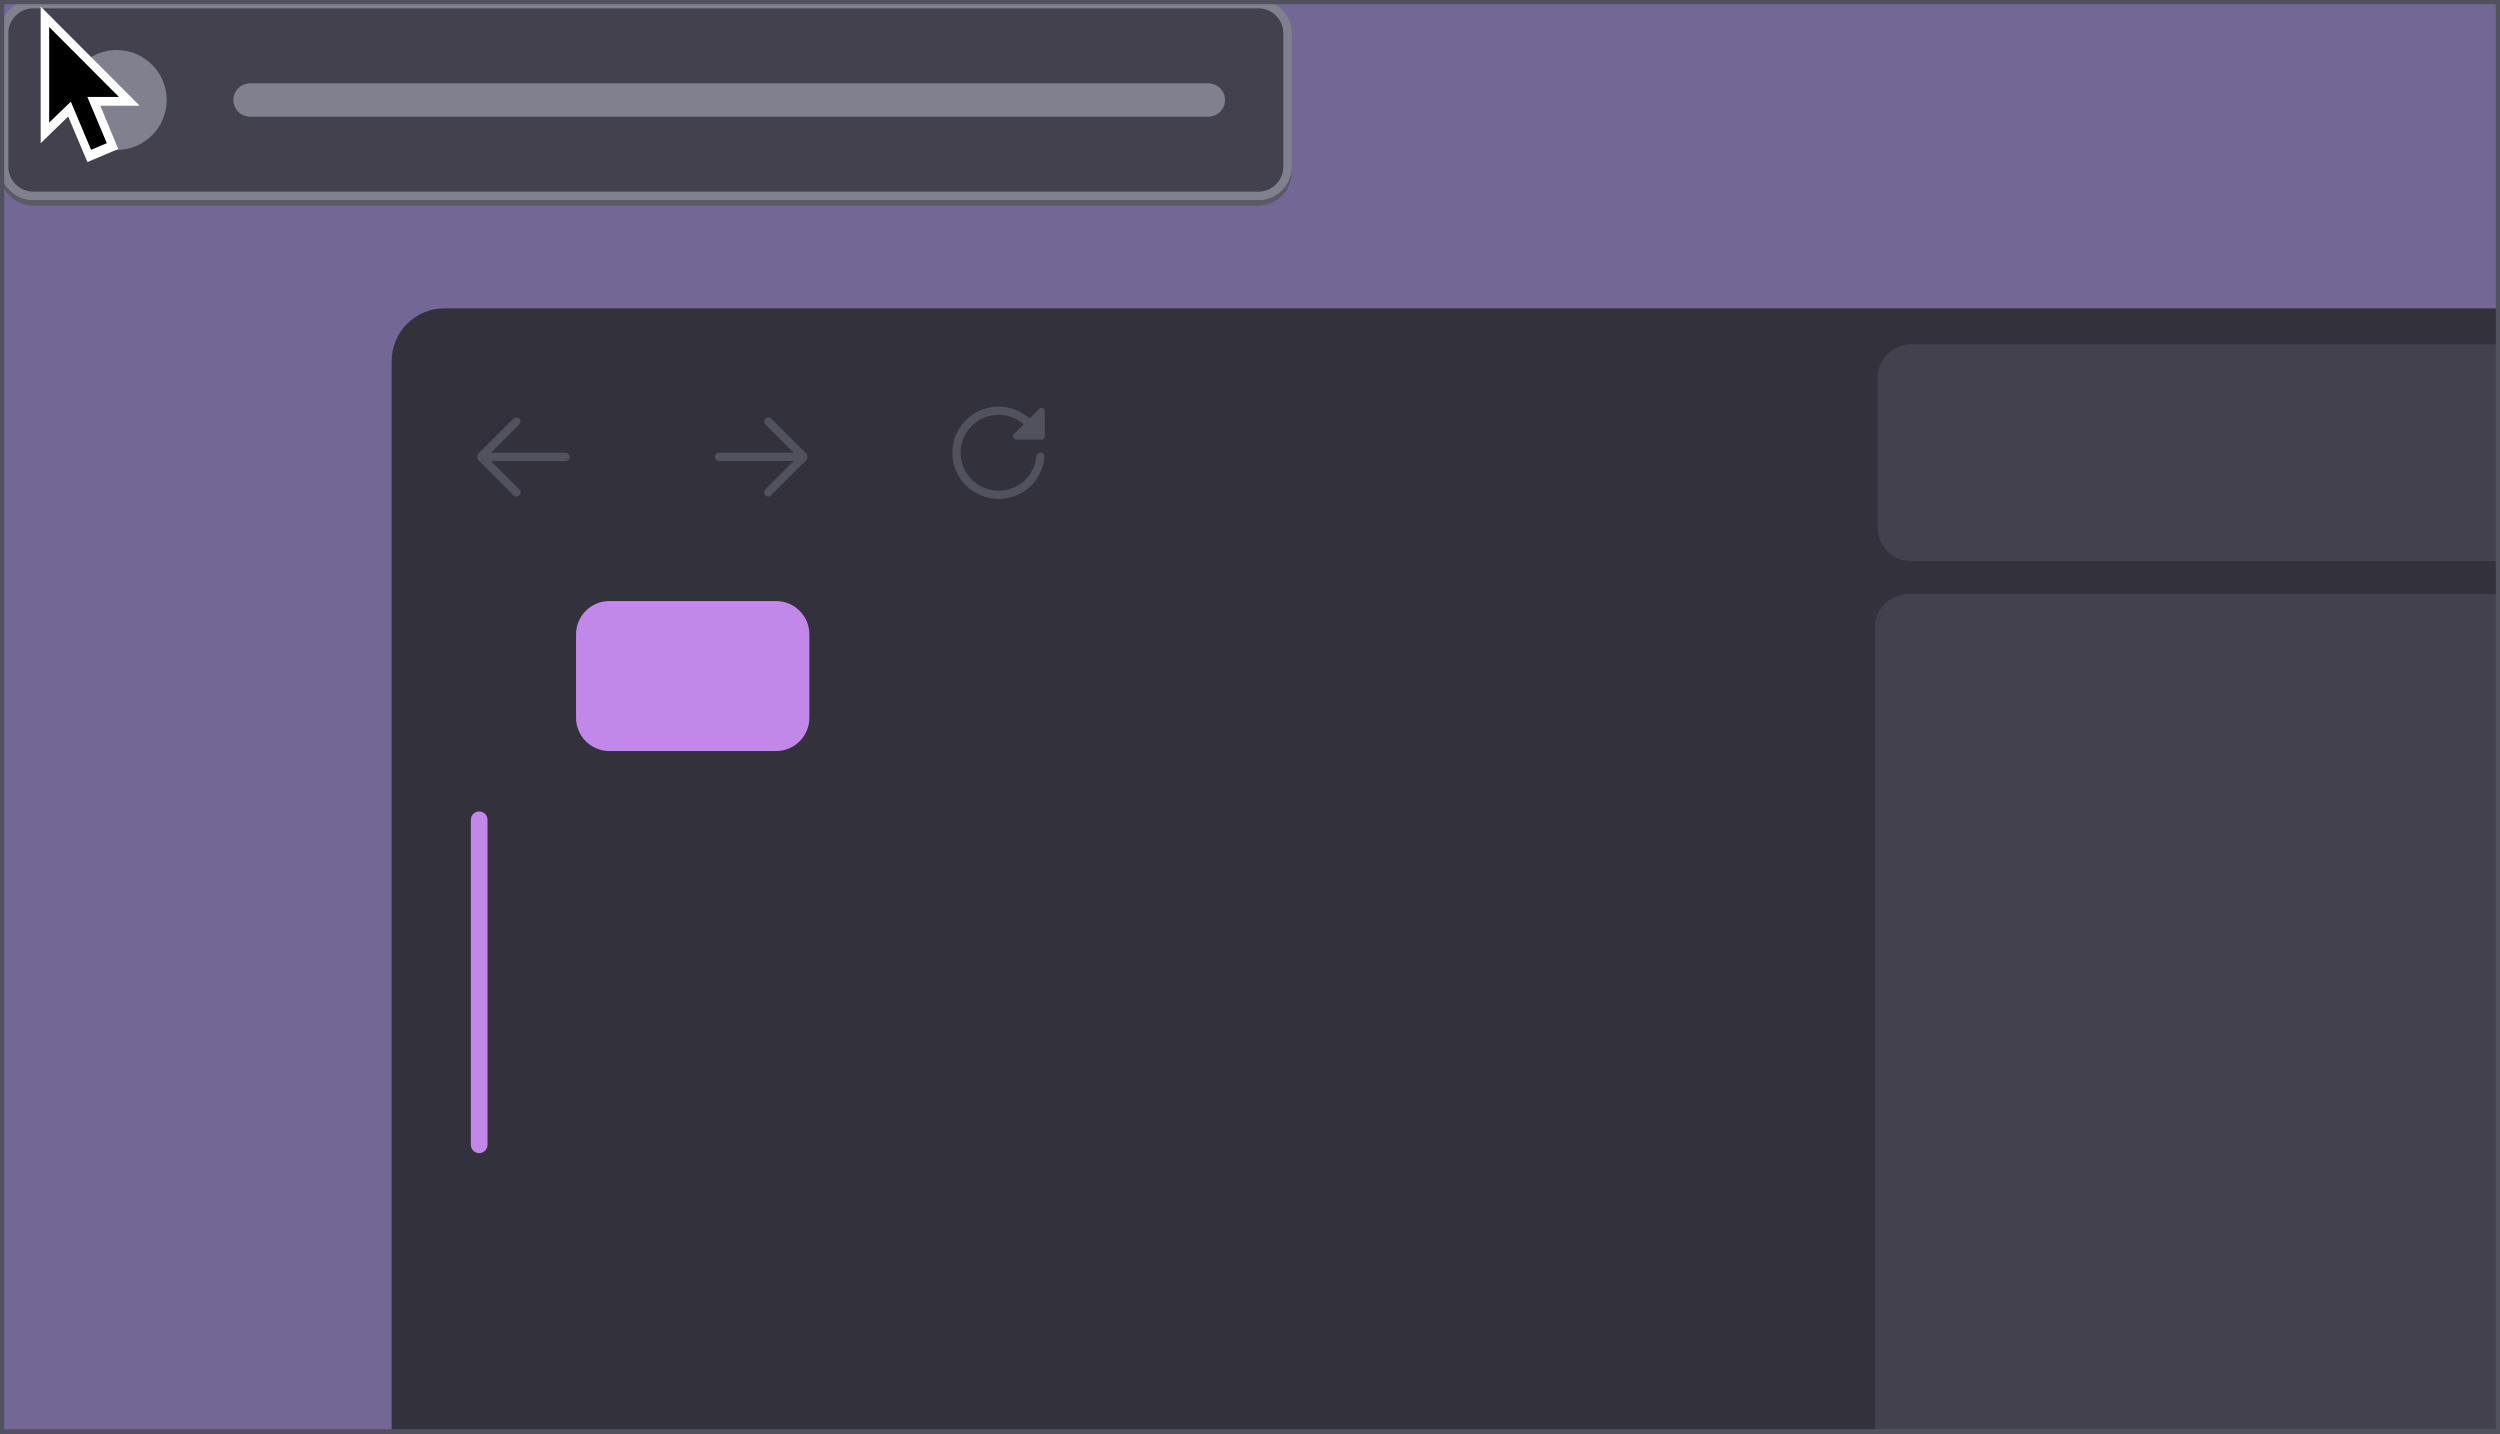
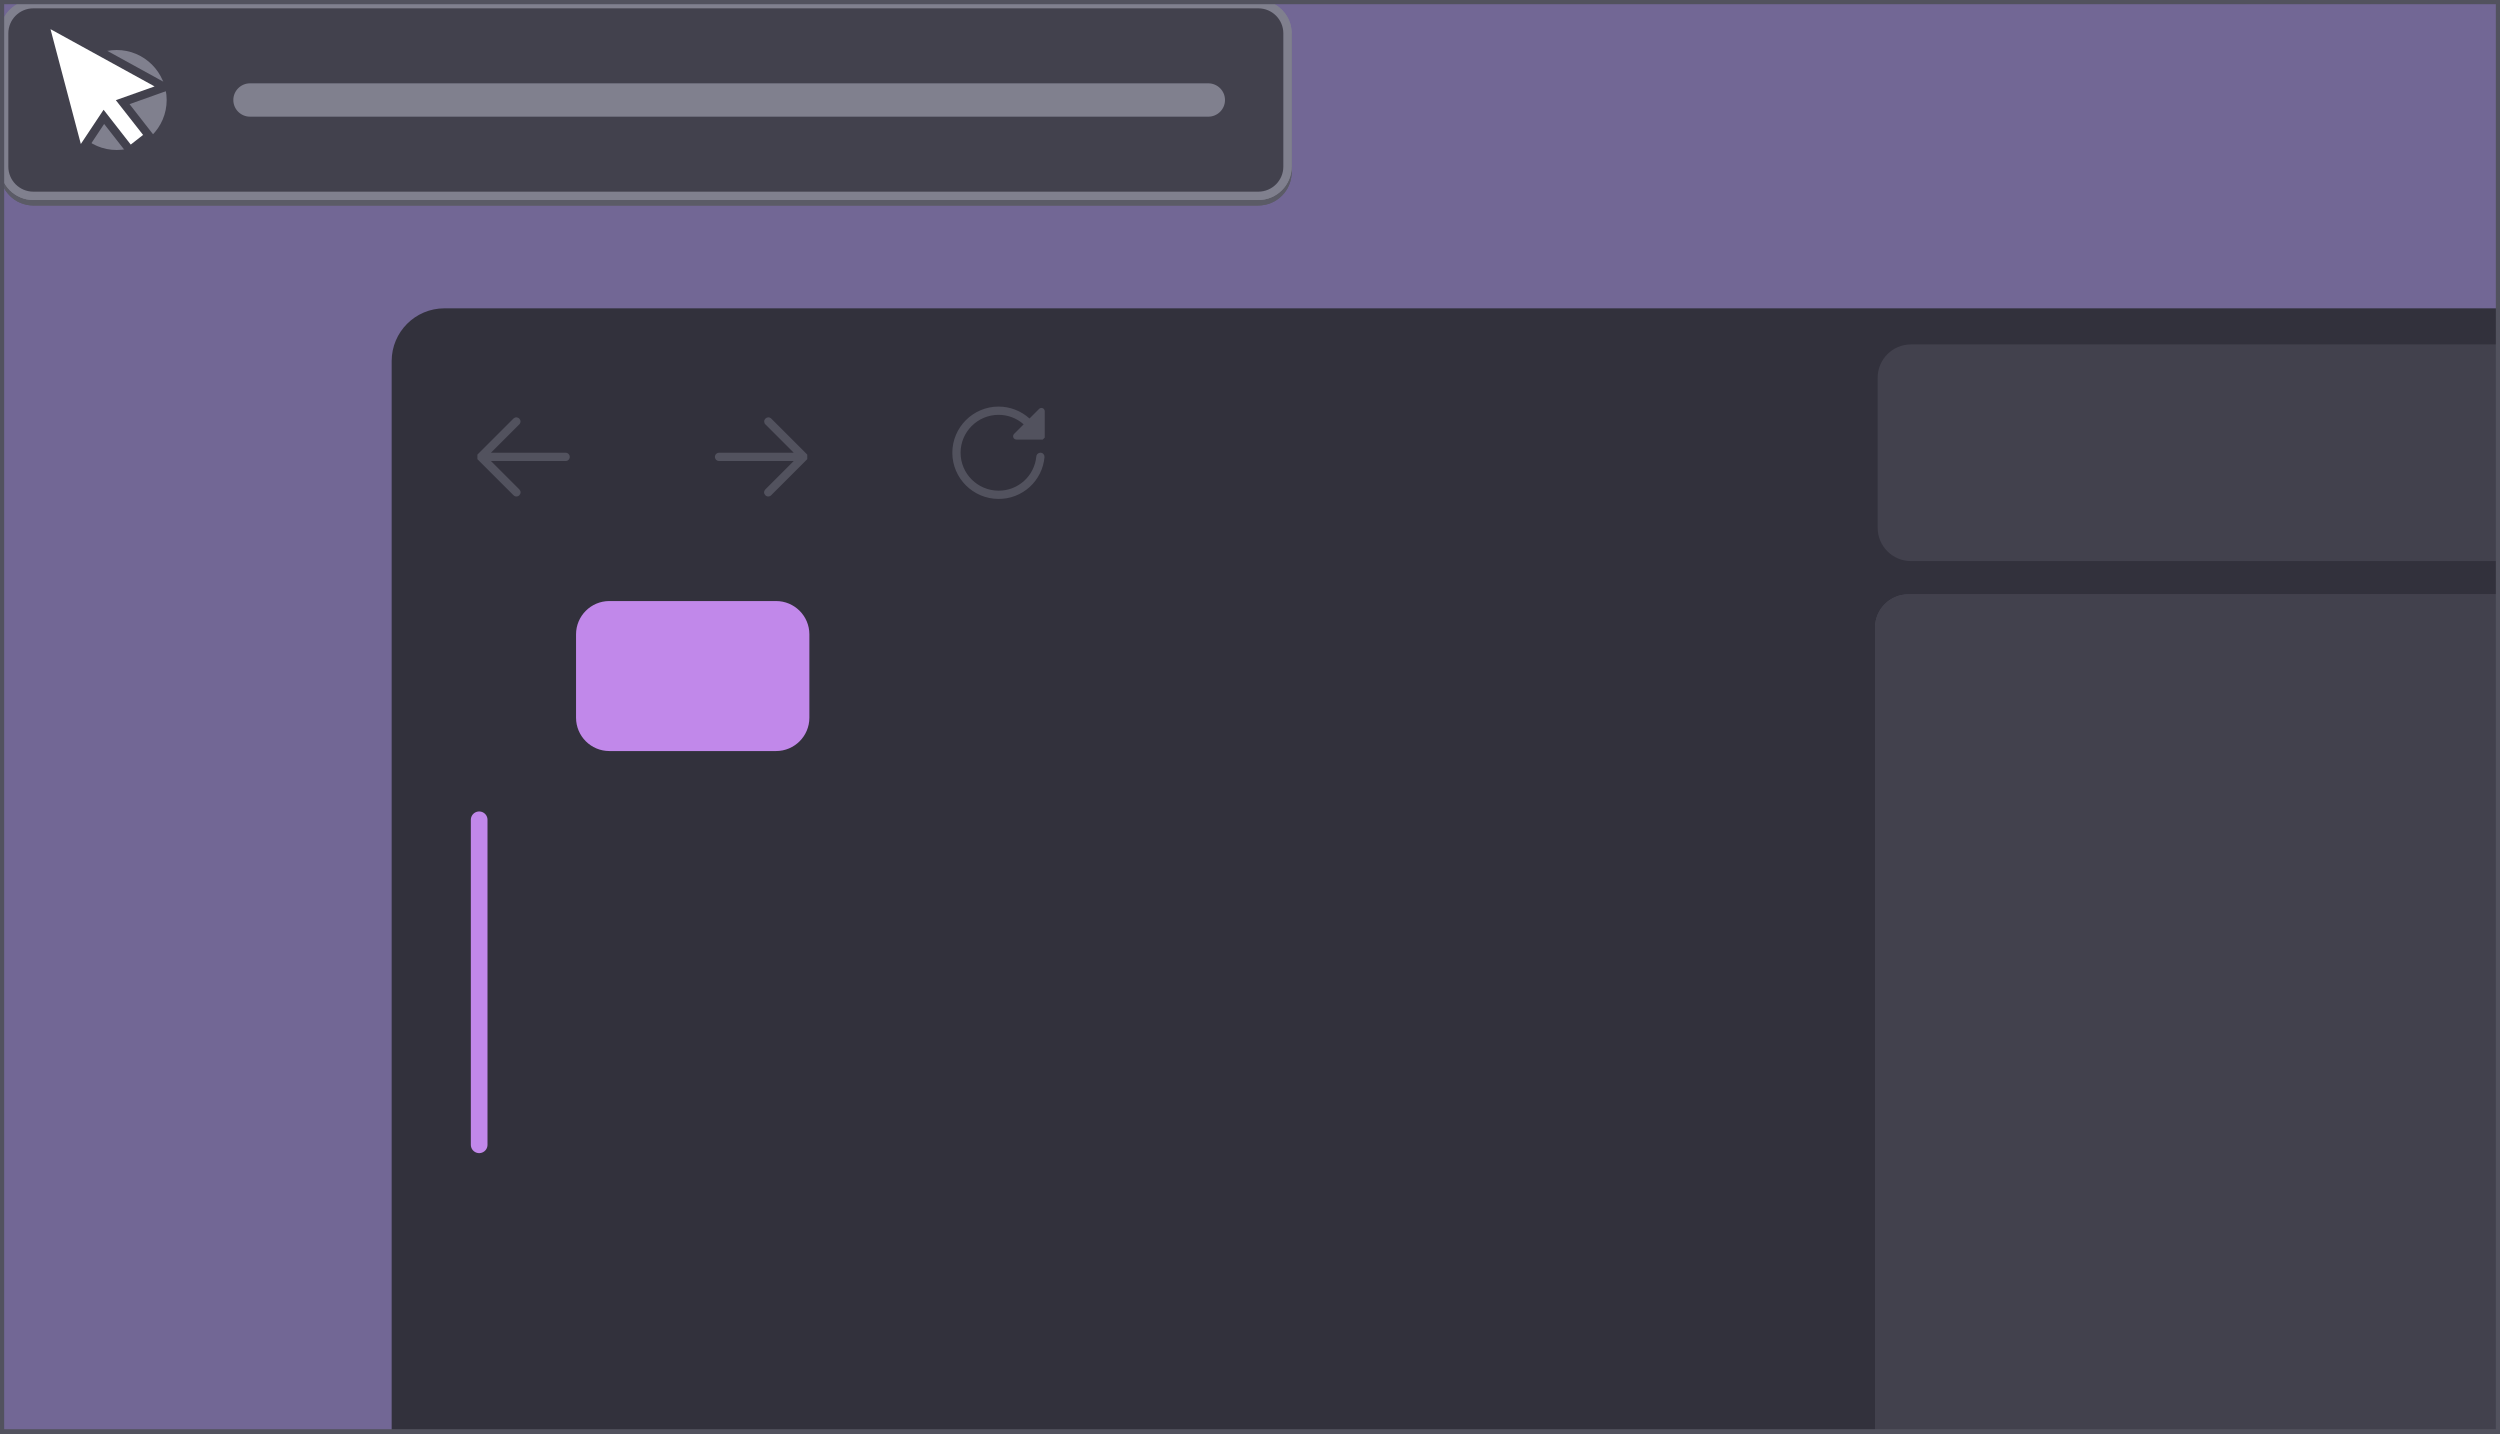
<svg xmlns="http://www.w3.org/2000/svg" xmlns:xlink="http://www.w3.org/1999/xlink" preserveAspectRatio="xMidYMid meet" width="300" height="172" viewBox="0 0 300 172" style="width:100%;height:100%">
  <defs>
    <animateMotion repeatCount="indefinite" dur="5.572s" begin="0s" xlink:href="#_R_G_L_7_G" fill="freeze" keyTimes="0;0.491;0.551;1" path="M138.5 168 C138.5,168 138.5,168 138.5,168 C138.5,168 138.5,193 138.5,193 C138.5,193 138.5,193 138.5,193 " keyPoints="0;0;1;1" keySplines="0.167 0.167 0.667 1;0.167 0.167 0.667 1;0 0 0 0" calcMode="spline" />
    <animateTransform repeatCount="indefinite" dur="5.572s" begin="0s" xlink:href="#_R_G_L_7_G" fill="freeze" attributeName="transform" from="-77.5 -12.5" to="-77.5 -12.5" type="translate" additive="sum" keyTimes="0;1" values="-77.5 -12.5;-77.5 -12.5" keySplines="0 0 1 1" calcMode="spline" />
    <animateMotion repeatCount="indefinite" dur="5.572s" begin="0s" xlink:href="#_R_G_L_6_G" fill="freeze" keyTimes="0;0.491;0.551;1" path="M138.5 140 C138.5,140 138.5,140 138.5,140 C138.5,140 138.5,165 138.5,165 C138.5,165 138.5,165 138.5,165 " keyPoints="0;0;1;1" keySplines="0.167 0.167 0.667 1;0.167 0.167 0.667 1;0 0 0 0" calcMode="spline" />
    <animateTransform repeatCount="indefinite" dur="5.572s" begin="0s" xlink:href="#_R_G_L_6_G" fill="freeze" attributeName="transform" from="-77.5 -12.5" to="-77.5 -12.5" type="translate" additive="sum" keyTimes="0;1" values="-77.5 -12.5;-77.5 -12.5" keySplines="0 0 1 1" calcMode="spline" />
    <animate repeatCount="indefinite" dur="5.572s" begin="0s" xlink:href="#_R_G_L_5_G_D_0_P_0" fill="freeze" attributeName="fill" from="#42414d" to="#42414d" keyTimes="0;0.377;0.407;0.491;0.551;1" values="#42414d;#42414d;#8c39bc;#8c39bc;#42414d;#42414d" keySplines="0.167 0.167 0.833 0.833;0.167 0.167 0.833 0.833;0.167 0.167 0.833 0.833;0.167 0.167 0.833 0.833;0 0 0 0" calcMode="spline" />
    <animate repeatCount="indefinite" dur="5.572s" begin="0s" xlink:href="#_R_G_L_5_G_D_1_P_0" fill="freeze" attributeName="stroke" from="#80808e" to="#80808e" keyTimes="0;0.377;0.407;1" values="#80808e;#80808e;#c188ea;#c188ea" keySplines="0.167 0.167 0.833 0.833;0.167 0.167 0.833 0.833;0 0 0 0" calcMode="spline" />
    <animate repeatCount="indefinite" dur="5.572s" begin="0s" xlink:href="#_R_G_L_5_G_D_1_P_0" fill="freeze" attributeName="stroke-width" from="1" to="1.5" keyTimes="0;0.407;0.551;1" values="1;1;1.5;1.5" keySplines="0.167 0.167 0.833 0.833;0.167 0.167 0.833 0.833;0 0 0 0" calcMode="spline" />
    <animate repeatCount="indefinite" dur="5.572s" begin="0s" xlink:href="#_R_G_L_5_G_D_2_P_0" fill="freeze" attributeName="fill" from="#80808e" to="#80808e" keyTimes="0;0.377;0.407;1" values="#80808e;#80808e;#c188ea;#c188ea" keySplines="0.167 0.167 0.833 0.833;0.167 0.167 0.833 0.833;0 0 0 0" calcMode="spline" />
    <animate repeatCount="indefinite" dur="5.572s" begin="0s" xlink:href="#_R_G_L_5_G_D_3_P_0" fill="freeze" attributeName="fill" from="#80808e" to="#80808e" keyTimes="0;0.377;0.407;1" values="#80808e;#80808e;#c188ea;#c188ea" keySplines="0.167 0.167 0.833 0.833;0.167 0.167 0.833 0.833;0 0 0 0" calcMode="spline" />
    <animateMotion repeatCount="indefinite" dur="5.572s" begin="0s" xlink:href="#_R_G_L_5_G" fill="freeze" keyTimes="0;0.341;0.491;0.551;1" path="M138.5 84 C138.5,84 138.5,84 138.5,84 C138.5,84 138.5,84 138.5,84 C138.5,84 138.5,109 138.5,109 C138.5,109 138.5,109 138.5,109 " keyPoints="0;0;0;1;1" keySplines="0.167 0.167 0.667 0.667;0.167 0.167 0.667 0.667;0.167 0.167 0.667 1;0 0 0 0" calcMode="spline" />
    <animateTransform repeatCount="indefinite" dur="5.572s" begin="0s" xlink:href="#_R_G_L_5_G" fill="freeze" attributeName="transform" from="-77.5 -12" to="-77.5 -12" type="translate" additive="sum" keyTimes="0;1" values="-77.5 -12;-77.5 -12" keySplines="0 0 1 1" calcMode="spline" />
    <animate repeatCount="indefinite" dur="5.572s" begin="0s" xlink:href="#_R_G_L_4_G_D_1_P_0" fill="freeze" attributeName="stroke" from="#80808e" to="#80808e" keyTimes="0;0.377;0.407;1" values="#80808e;#80808e;#c188ea;#c188ea" keySplines="0.167 0.167 0.833 0.833;0.167 0.167 0.833 0.833;0 0 0 0" calcMode="spline" />
    <animate repeatCount="indefinite" dur="5.572s" begin="0s" xlink:href="#_R_G_L_4_G_D_1_P_0" fill="freeze" attributeName="stroke-width" from="1" to="1.5" keyTimes="0;0.377;0.407;1" values="1;1;1.5;1.5" keySplines="0.167 0.167 0.833 0.833;0.167 0.167 0.833 0.833;0 0 0 0" calcMode="spline" />
    <animate repeatCount="indefinite" dur="5.572s" begin="0s" xlink:href="#_R_G_L_4_G_D_2_P_0" fill="freeze" attributeName="fill" from="#80808e" to="#80808e" keyTimes="0;0.377;0.407;1" values="#80808e;#80808e;#c188ea;#c188ea" keySplines="0.167 0.167 0.833 0.833;0.167 0.167 0.833 0.833;0 0 0 0" calcMode="spline" />
    <animate repeatCount="indefinite" dur="5.572s" begin="0s" xlink:href="#_R_G_L_4_G_D_3_P_0" fill="freeze" attributeName="fill" from="#80808e" to="#80808e" keyTimes="0;0.377;0.407;1" values="#80808e;#80808e;#c188ea;#c188ea" keySplines="0.167 0.167 0.833 0.833;0.167 0.167 0.833 0.833;0 0 0 0" calcMode="spline" />
    <animateMotion repeatCount="indefinite" dur="5.572s" begin="0s" xlink:href="#_R_G_L_4_G" fill="freeze" keyTimes="0;0.341;0.425;0.491;0.551;1" path="M138.5 112 C138.5,112 138.5,112 138.5,112 C138.5,112 138.5,97 138.5,97 C138.5,97 138.5,97 138.5,97 C138.5,97 138.5,137 138.5,137 C138.5,137 138.5,137 138.5,137 " keyPoints="0;0;0.27;0.27;1;1" keySplines="0.333 0 0.667 1;0.333 0 0.667 1;0.167 0.167 0.667 0.667;0.167 0.167 0.667 1;0 0 0 0" calcMode="spline" />
    <animateTransform repeatCount="indefinite" dur="5.572s" begin="0s" xlink:href="#_R_G_L_4_G" fill="freeze" attributeName="transform" from="-77.5 -12" to="-77.5 -12" type="translate" additive="sum" keyTimes="0;1" values="-77.5 -12;-77.5 -12" keySplines="0 0 1 1" calcMode="spline" />
-     <animateMotion repeatCount="indefinite" dur="5.572s" begin="0s" xlink:href="#_R_G_L_3_G" fill="freeze" keyTimes="0;0.12;0.257;0.341;0.425;0.491;0.563;1" path="M177.5 159.25 C177.5,159.25 177.5,159.25 177.5,159.25 C152.13,158.5 152.5,124.5 152.5,124.5 C152.5,124.5 152.5,124.5 152.5,124.5 C152.5,124.5 152.5,109.5 152.5,109.5 C152.5,109.5 152.5,109.5 152.5,109.5 C152.5,109.5 147.38,157.88 177.5,159.25 C177.5,159.25 177.5,159.25 177.5,159.25 " keyPoints="0;0;0.38;0.38;0.5;0.5;1;1" keySplines="0.167 0.167 0.667 1;0.167 0.167 0.667 1;0.333 0.333 0.667 0.667;0.333 0 0.667 1;0.167 0.167 0.667 0.667;0.167 0.167 0.667 1;0 0 0 0" calcMode="spline" />
-     <animateTransform repeatCount="indefinite" dur="5.572s" begin="0s" xlink:href="#_R_G_L_3_G" fill="freeze" attributeName="transform" from="-10.5 -10.5" to="-10.5 -10.5" type="translate" additive="sum" keyTimes="0;1" values="-10.5 -10.5;-10.5 -10.5" keySplines="0 0 1 1" calcMode="spline" />
+     <animate repeatCount="indefinite" dur="5.572s" begin="0s" xlink:href="#_R_G_L_3_G" fill="freeze" attributeName="opacity" from="0" to="1" keyTimes="0;0.491;0.551;1" values="0;0;1;1" keySplines="0.167 0.167 0.667 1;0.167 0.167 0.667 1;0 0 0 0" calcMode="spline" />
+     <animateTransform repeatCount="indefinite" dur="5.572s" begin="0s" xlink:href="#_R_G_L_3_G" fill="freeze" attributeName="transform" from="1 0.28" to="1 1.26" type="scale" additive="sum" keyTimes="0;0.491;0.551;1" values="1 0.28;1 0.28;1 1.26;1 1.26" keySplines="0.167 0 0.667 1;0.167 0 0.667 1;0 0 0 0" calcMode="spline" />
+     <animateTransform repeatCount="indefinite" dur="5.572s" begin="0s" xlink:href="#_R_G_L_3_G" fill="freeze" attributeName="transform" from="-1.5 -0.163" to="-1.5 -0.163" type="translate" additive="sum" keyTimes="0;1" values="-1.5 -0.163;-1.5 -0.163" keySplines="0 0 1 1" calcMode="spline" />
    <animate repeatCount="indefinite" dur="5.572s" begin="0s" xlink:href="#_R_G_L_2_G" fill="freeze" attributeName="opacity" from="0" to="1" keyTimes="0;0.491;0.551;1" values="0;0;1;1" keySplines="0.167 0.167 0.667 1;0.167 0.167 0.667 1;0 0 0 0" calcMode="spline" />
-     <animateTransform repeatCount="indefinite" dur="5.572s" begin="0s" xlink:href="#_R_G_L_2_G" fill="freeze" attributeName="transform" from="1 0.28" to="1 1.26" type="scale" additive="sum" keyTimes="0;0.491;0.551;1" values="1 0.28;1 0.28;1 1.26;1 1.26" keySplines="0.167 0 0.667 1;0.167 0 0.667 1;0 0 0 0" calcMode="spline" />
-     <animateTransform repeatCount="indefinite" dur="5.572s" begin="0s" xlink:href="#_R_G_L_2_G" fill="freeze" attributeName="transform" from="-1.5 -0.163" to="-1.5 -0.163" type="translate" additive="sum" keyTimes="0;1" values="-1.5 -0.163;-1.5 -0.163" keySplines="0 0 1 1" calcMode="spline" />
-     <animate repeatCount="indefinite" dur="5.572s" begin="0s" xlink:href="#_R_G_L_1_G" fill="freeze" attributeName="opacity" from="0" to="1" keyTimes="0;0.491;0.551;1" values="0;0;1;1" keySplines="0.167 0.167 0.667 1;0.167 0.167 0.667 1;0 0 0 0" calcMode="spline" />
-     <animateTransform repeatCount="indefinite" dur="5.572s" begin="0s" xlink:href="#_R_G_L_1_G" fill="freeze" attributeName="transform" from="1 0.1" to="1 1" type="scale" additive="sum" keyTimes="0;0.491;0.551;1" values="1 0.1;1 0.1;1 1;1 1" keySplines="0.167 0 0.667 1;0.167 0 0.667 1;0 0 0 0" calcMode="spline" />
-     <animateTransform repeatCount="indefinite" dur="5.572s" begin="0s" xlink:href="#_R_G_L_1_G" fill="freeze" attributeName="transform" from="-14.125 -0.125" to="-14.125 -0.125" type="translate" additive="sum" keyTimes="0;1" values="-14.125 -0.125;-14.125 -0.125" keySplines="0 0 1 1" calcMode="spline" />
+     <animateTransform repeatCount="indefinite" dur="5.572s" begin="0s" xlink:href="#_R_G_L_2_G" fill="freeze" attributeName="transform" from="1 0.1" to="1 1" type="scale" additive="sum" keyTimes="0;0.491;0.551;1" values="1 0.1;1 0.1;1 1;1 1" keySplines="0.167 0 0.667 1;0.167 0 0.667 1;0 0 0 0" calcMode="spline" />
+     <animateTransform repeatCount="indefinite" dur="5.572s" begin="0s" xlink:href="#_R_G_L_2_G" fill="freeze" attributeName="transform" from="-14.125 -0.125" to="-14.125 -0.125" type="translate" additive="sum" keyTimes="0;1" values="-14.125 -0.125;-14.125 -0.125" keySplines="0 0 1 1" calcMode="spline" />
+     <animateMotion repeatCount="indefinite" dur="5.572s" begin="0s" xlink:href="#_R_G_L_0_G_N_2_T_0" fill="freeze" keyTimes="0;0.12;0.257;0.341;0.425;0.491;0.563;1" path="M177.5 159.25 C177.5,159.25 177.5,159.25 177.5,159.25 C152.13,158.5 152.5,124.5 152.5,124.5 C152.5,124.5 152.5,124.5 152.5,124.5 C152.5,124.5 152.5,109.5 152.5,109.5 C152.5,109.5 152.5,109.5 152.5,109.5 C152.5,109.5 147.38,157.88 177.5,159.25 C177.5,159.25 177.5,159.25 177.5,159.25 " keyPoints="0;0;0.38;0.38;0.5;0.5;1;1" keySplines="0.167 0.167 0.667 1;0.167 0.167 0.667 1;0.333 0.333 0.667 0.667;0.333 0 0.667 1;0.167 0.167 0.667 0.667;0.167 0.167 0.667 1;0 0 0 0" calcMode="spline" />
+     <animateTransform repeatCount="indefinite" dur="5.572s" begin="0s" xlink:href="#_R_G_L_0_G_N_2_T_0" fill="freeze" attributeName="transform" from="-10.5 -10.5" to="-10.5 -10.5" type="translate" additive="sum" keyTimes="0;1" values="-10.5 -10.5;-10.5 -10.5" keySplines="0 0 1 1" calcMode="spline" />
    <animate attributeType="XML" attributeName="opacity" dur="6s" from="0" to="1" xlink:href="#time_group" />
  </defs>
  <g id="_R_G">
    <g id="_R_G_L_9_G">
      <rect id="_R_G_L_9_G_S" fill="#726795" width="300" height="172" />
    </g>
    <g id="_R_G_L_8_G" transform=" translate(173.5, 104.5) translate(-126.5, -67.5)">
      <path id="_R_G_L_8_G_D_0_P_0" fill="#32313c" fill-opacity="1" fill-rule="nonzero" d=" M0 6.33 C0,2.84 2.83,0 6.33,0 C6.33,0 277.28,0 277.28,0 C277.28,0 277.28,383 277.28,383 C277.28,383 0,383 0,383 C0,383 0,6.33 0,6.33z " />
      <path id="_R_G_L_8_G_D_1_P_0" fill="#52525e" fill-opacity="1" fill-rule="nonzero" d=" M20.88 17.33 C20.88,17.33 11.91,17.33 11.91,17.33 C11.91,17.33 15.32,13.92 15.32,13.92 C15.41,13.83 15.46,13.7 15.46,13.57 C15.46,13.44 15.4,13.32 15.31,13.23 C15.22,13.14 15.1,13.09 14.97,13.08 C14.84,13.08 14.72,13.13 14.62,13.22 C14.62,13.22 10.29,17.55 10.29,17.55 C10.29,17.55 10.29,18.1 10.29,18.1 C10.29,18.1 14.62,22.43 14.62,22.43 C14.67,22.48 14.72,22.51 14.78,22.54 C14.84,22.56 14.91,22.58 14.97,22.58 C15.04,22.58 15.1,22.56 15.16,22.54 C15.22,22.51 15.28,22.48 15.32,22.43 C15.41,22.34 15.47,22.21 15.47,22.08 C15.47,21.95 15.41,21.82 15.32,21.73 C15.32,21.73 11.91,18.32 11.91,18.32 C11.91,18.32 20.88,18.32 20.88,18.32 C21.01,18.32 21.14,18.27 21.23,18.18 C21.32,18.08 21.37,17.96 21.37,17.83 C21.37,17.69 21.32,17.57 21.23,17.48 C21.14,17.38 21.01,17.33 20.88,17.33z " />
      <path id="_R_G_L_8_G_D_2_P_0" fill="#52525e" fill-opacity="1" fill-rule="nonzero" d=" M39.28 17.33 C39.28,17.33 48.25,17.33 48.25,17.33 C48.25,17.33 44.84,13.92 44.84,13.92 C44.75,13.83 44.7,13.7 44.7,13.57 C44.7,13.44 44.76,13.32 44.85,13.23 C44.94,13.14 45.06,13.09 45.19,13.08 C45.32,13.08 45.45,13.13 45.54,13.22 C45.54,13.22 49.87,17.55 49.87,17.55 C49.87,17.55 49.87,18.1 49.87,18.1 C49.87,18.1 45.54,22.43 45.54,22.43 C45.49,22.48 45.44,22.51 45.38,22.54 C45.32,22.56 45.25,22.58 45.19,22.58 C45.12,22.58 45.06,22.56 45,22.54 C44.94,22.51 44.88,22.48 44.84,22.43 C44.75,22.34 44.69,22.21 44.69,22.08 C44.69,21.95 44.75,21.82 44.84,21.73 C44.84,21.73 48.25,18.32 48.25,18.32 C48.25,18.32 39.28,18.32 39.28,18.32 C39.15,18.32 39.03,18.27 38.93,18.18 C38.84,18.08 38.79,17.96 38.79,17.83 C38.79,17.69 38.84,17.57 38.93,17.48 C39.03,17.38 39.15,17.33 39.28,17.33z " />
      <path id="_R_G_L_8_G_D_3_P_0" fill="#52525e" fill-opacity="1" fill-rule="nonzero" d=" M74.97 15.75 C74.97,15.75 78.13,15.75 78.13,15.75 C78.13,15.75 78.37,15.51 78.37,15.51 C78.37,15.51 78.37,12.35 78.37,12.35 C78.37,12.27 78.34,12.19 78.3,12.13 C78.26,12.06 78.2,12.01 78.12,11.98 C78.05,11.95 77.97,11.95 77.89,11.96 C77.82,11.98 77.75,12.01 77.69,12.07 C77.69,12.07 76.54,13.22 76.54,13.22 C75.52,12.3 74.2,11.79 72.83,11.79 C69.77,11.79 67.28,14.28 67.28,17.33 C67.28,20.38 69.77,22.87 72.83,22.87 C74.2,22.88 75.53,22.37 76.56,21.44 C77.58,20.51 78.21,19.24 78.34,17.87 C78.35,17.74 78.31,17.61 78.23,17.51 C78.15,17.4 78.03,17.34 77.9,17.33 C77.77,17.32 77.64,17.36 77.54,17.44 C77.44,17.52 77.37,17.64 77.36,17.77 C77.25,18.9 76.73,19.95 75.89,20.71 C75.05,21.47 73.96,21.89 72.83,21.88 C70.32,21.88 68.27,19.84 68.27,17.33 C68.27,14.82 70.32,12.78 72.83,12.78 C73.94,12.78 75.01,13.18 75.84,13.92 C75.84,13.92 74.69,15.07 74.69,15.07 C74.63,15.13 74.6,15.2 74.58,15.27 C74.57,15.35 74.57,15.43 74.6,15.5 C74.63,15.58 74.68,15.64 74.75,15.68 C74.81,15.72 74.89,15.75 74.97,15.75z " />
      <path id="_R_G_L_8_G_D_4_P_0" fill="#42414d" fill-opacity="1" fill-rule="nonzero" d=" M178.32 8.33 C178.32,6.12 180.11,4.33 182.32,4.33 C182.32,4.33 275.37,4.33 275.37,4.33 C275.37,4.33 275.37,30.33 275.37,30.33 C275.37,30.33 182.32,30.33 182.32,30.33 C180.11,30.33 178.32,28.54 178.32,26.33 C178.32,26.33 178.32,8.33 178.32,8.33z " />
      <path id="_R_G_L_8_G_D_5_P_0" fill="#484753" fill-opacity="1" fill-rule="nonzero" d=" M182 34.32 C182,34.32 272.78,34.32 272.78,34.32 C274.99,34.32 276.78,36.11 276.78,38.32 C276.78,38.32 276.78,378.66 276.78,378.66 C276.78,380.87 274.99,382.66 272.78,382.66 C272.78,382.66 182,382.66 182,382.66 C179.79,382.66 178,380.87 178,378.66 C178,378.66 178,38.32 178,38.32 C178,36.11 179.79,34.32 182,34.32z " />
      <path id="_R_G_L_8_G_D_6_P_0" fill="#42414d" fill-opacity="1" fill-rule="nonzero" d=" M178 38.32 C178,36.11 179.79,34.32 182,34.32 C182,34.32 276.78,34.32 276.78,34.32 C276.78,34.32 276.78,382.66 276.78,382.66 C276.78,382.66 178,382.66 178,382.66 C178,382.66 178,38.32 178,38.32z " />
    </g>
    <g id="_R_G_L_7_G">
      <path id="_R_G_L_7_G_D_0_P_0" fill="#42414d" fill-opacity="1" fill-rule="nonzero" d=" M4 1.16 C4,1.16 151,1.16 151,1.16 C152.93,1.16 154.5,2.73 154.5,4.66 C154.5,4.66 154.5,20.66 154.5,20.66 C154.5,22.59 152.93,24.16 151,24.16 C151,24.16 4,24.16 4,24.16 C2.07,24.16 0.5,22.59 0.5,20.66 C0.5,20.66 0.5,4.66 0.5,4.66 C0.5,2.73 2.07,1.16 4,1.16z " />
      <path id="_R_G_L_7_G_D_1_P_0" stroke="#5b5b66" stroke-linecap="round" stroke-linejoin="round" fill="none" stroke-width="1" stroke-opacity="1" d=" M4 1.16 C4,1.16 151,1.16 151,1.16 C152.93,1.16 154.5,2.73 154.5,4.66 C154.5,4.66 154.5,20.66 154.5,20.66 C154.5,22.59 152.93,24.16 151,24.16 C151,24.16 4,24.16 4,24.16 C2.07,24.16 0.5,22.59 0.5,20.66 C0.5,20.66 0.5,4.66 0.5,4.66 C0.5,2.73 2.07,1.16 4,1.16z " />
      <path id="_R_G_L_7_G_D_2_P_0" fill="#5b5b66" fill-opacity="1" fill-rule="nonzero" d=" M14 6.66 C17.31,6.66 20,9.35 20,12.66 C20,15.98 17.31,18.66 14,18.66 C10.69,18.66 8,15.98 8,12.66 C8,9.35 10.69,6.66 14,6.66z " />
      <path id="_R_G_L_7_G_D_3_P_0" fill="#5b5b66" fill-opacity="1" fill-rule="nonzero" d=" M30 10.66 C30,10.66 145,10.66 145,10.66 C146.1,10.66 147,11.56 147,12.66 C147,13.77 146.1,14.66 145,14.66 C145,14.66 30,14.66 30,14.66 C28.9,14.66 28,13.77 28,12.66 C28,11.56 28.9,10.66 30,10.66z " />
    </g>
    <g id="_R_G_L_6_G">
      <path id="_R_G_L_6_G_D_0_P_0" fill="#42414d" fill-opacity="1" fill-rule="nonzero" d=" M4 1.16 C4,1.16 151,1.16 151,1.16 C152.93,1.16 154.5,2.73 154.5,4.66 C154.5,4.66 154.5,20.66 154.5,20.66 C154.5,22.59 152.93,24.16 151,24.16 C151,24.16 4,24.16 4,24.16 C2.07,24.16 0.5,22.59 0.5,20.66 C0.5,20.66 0.5,4.66 0.5,4.66 C0.5,2.73 2.07,1.16 4,1.16z " />
      <path id="_R_G_L_6_G_D_1_P_0" stroke="#5b5b66" stroke-linecap="round" stroke-linejoin="round" fill="none" stroke-width="1" stroke-opacity="1" d=" M4 1.16 C4,1.16 151,1.16 151,1.16 C152.93,1.16 154.5,2.73 154.5,4.66 C154.5,4.66 154.5,20.66 154.5,20.66 C154.5,22.59 152.93,24.16 151,24.16 C151,24.16 4,24.16 4,24.16 C2.07,24.16 0.5,22.59 0.5,20.66 C0.5,20.66 0.5,4.66 0.5,4.66 C0.5,2.73 2.07,1.16 4,1.16z " />
      <path id="_R_G_L_6_G_D_2_P_0" fill="#5b5b66" fill-opacity="1" fill-rule="nonzero" d=" M14 6.66 C17.31,6.66 20,9.35 20,12.66 C20,15.98 17.31,18.66 14,18.66 C10.69,18.66 8,15.98 8,12.66 C8,9.35 10.69,6.66 14,6.66z " />
      <path id="_R_G_L_6_G_D_3_P_0" fill="#5b5b66" fill-opacity="1" fill-rule="nonzero" d=" M30 10.66 C30,10.66 145,10.66 145,10.66 C146.1,10.66 147,11.56 147,12.66 C147,13.77 146.1,14.66 145,14.66 C145,14.66 30,14.66 30,14.66 C28.9,14.66 28,13.77 28,12.66 C28,11.56 28.9,10.66 30,10.66z " />
    </g>
    <g id="_R_G_L_5_G">
      <path id="_R_G_L_5_G_D_0_P_0" fill="#42414d" fill-opacity="1" fill-rule="nonzero" d=" M4 0.5 C4,0.5 151,0.5 151,0.5 C152.93,0.5 154.5,2.07 154.5,4 C154.5,4 154.5,20 154.5,20 C154.5,21.93 152.93,23.5 151,23.5 C151,23.5 4,23.5 4,23.5 C2.07,23.5 0.5,21.93 0.5,20 C0.5,20 0.5,4 0.5,4 C0.5,2.07 2.07,0.5 4,0.5z " />
      <path id="_R_G_L_5_G_D_1_P_0" stroke="#80808e" stroke-linecap="round" stroke-linejoin="round" fill="none" stroke-width="1" stroke-opacity="1" d=" M4 0.5 C4,0.5 151,0.5 151,0.5 C152.93,0.5 154.5,2.07 154.5,4 C154.5,4 154.5,20 154.5,20 C154.5,21.93 152.93,23.5 151,23.5 C151,23.5 4,23.5 4,23.5 C2.07,23.5 0.5,21.93 0.5,20 C0.5,20 0.5,4 0.5,4 C0.5,2.07 2.07,0.5 4,0.5z " />
      <path id="_R_G_L_5_G_D_2_P_0" fill="#80808e" fill-opacity="1" fill-rule="nonzero" d=" M14 6 C17.31,6 20,8.69 20,12 C20,15.31 17.31,18 14,18 C10.69,18 8,15.31 8,12 C8,8.69 10.69,6 14,6z " />
      <path id="_R_G_L_5_G_D_3_P_0" fill="#80808e" fill-opacity="1" fill-rule="nonzero" d=" M30 10 C30,10 145,10 145,10 C146.1,10 147,10.9 147,12 C147,13.11 146.1,14 145,14 C145,14 30,14 30,14 C28.9,14 28,13.11 28,12 C28,10.9 28.9,10 30,10z " />
    </g>
    <g id="_R_G_L_4_G">
      <path id="_R_G_L_4_G_D_0_P_0" fill="#42414d" fill-opacity="1" fill-rule="nonzero" d=" M4 0.5 C4,0.5 151,0.5 151,0.5 C152.93,0.5 154.5,2.07 154.5,4 C154.5,4 154.5,20 154.5,20 C154.5,21.93 152.93,23.5 151,23.5 C151,23.5 4,23.5 4,23.5 C2.07,23.5 0.5,21.93 0.5,20 C0.5,20 0.5,4 0.5,4 C0.5,2.07 2.07,0.5 4,0.5z " />
      <path id="_R_G_L_4_G_D_1_P_0" stroke="#80808e" stroke-linecap="round" stroke-linejoin="round" fill="none" stroke-width="1" stroke-opacity="1" d=" M4 0.5 C4,0.5 151,0.5 151,0.5 C152.93,0.5 154.5,2.07 154.5,4 C154.5,4 154.5,20 154.5,20 C154.5,21.93 152.93,23.5 151,23.5 C151,23.5 4,23.5 4,23.5 C2.07,23.5 0.5,21.93 0.5,20 C0.5,20 0.5,4 0.5,4 C0.5,2.07 2.07,0.5 4,0.5z " />
      <path id="_R_G_L_4_G_D_2_P_0" fill="#80808e" fill-opacity="1" fill-rule="nonzero" d=" M14 6 C17.31,6 20,8.69 20,12 C20,15.31 17.31,18 14,18 C10.69,18 8,15.31 8,12 C8,8.69 10.69,6 14,6z " />
      <path id="_R_G_L_4_G_D_3_P_0" fill="#80808e" fill-opacity="1" fill-rule="nonzero" d=" M30 10 C30,10 145,10 145,10 C146.1,10 147,10.9 147,12 C147,13.11 146.1,14 145,14 C145,14 30,14 30,14 C28.9,14 28,13.11 28,12 C28,10.9 28.9,10 30,10z " />
    </g>
-     <g id="_R_G_L_3_G">
-       <path id="_R_G_L_3_G_D_0_P_0" fill="#ffffff" fill-opacity="1" fill-rule="nonzero" d=" M4.88 17.19 C4.88,17.19 8.18,13.98 8.18,13.98 C8.18,13.98 10.49,19.45 10.49,19.45 C10.49,19.45 14.19,17.88 14.19,17.88 C14.19,17.88 12.04,12.69 12.04,12.69 C12.04,12.69 16.76,12.69 16.76,12.69 C16.76,12.69 4.88,0.78 4.88,0.78 C4.88,0.78 4.88,17.19 4.88,17.19z " />
-       <path id="_R_G_L_3_G_D_1_P_0" fill="#000000" fill-opacity="1" fill-rule="nonzero" d=" M5.9 14.71 C5.9,14.71 5.9,3.24 5.9,3.24 C5.9,3.24 14.27,11.63 14.27,11.63 C14.27,11.63 10.48,11.63 10.48,11.63 C10.48,11.63 12.82,17.18 12.82,17.18 C12.82,17.18 10.93,17.98 10.93,17.98 C10.93,17.98 8.5,12.2 8.5,12.2 C8.5,12.2 5.9,14.71 5.9,14.71z " />
+     <g id="_R_G_L_3_G" transform=" translate(56.5, 97.375)">
+       <path id="_R_G_L_3_G_D_0_P_0" stroke="#c188ea" stroke-linecap="round" stroke-linejoin="round" fill="none" stroke-width="2" stroke-opacity="1" d=" M1 40 C1,40 1,1 1,1 " />
    </g>
-     <g id="_R_G_L_2_G" transform=" translate(56.5, 97.375)">
-       <path id="_R_G_L_2_G_D_0_P_0" stroke="#c188ea" stroke-linecap="round" stroke-linejoin="round" fill="none" stroke-width="2" stroke-opacity="1" d=" M1 40 C1,40 1,1 1,1 " />
+     <g id="_R_G_L_2_G" transform=" translate(69.125, 72.125)">
+       <path id="_R_G_L_2_G_D_0_P_0" fill="#c188ea" fill-opacity="1" fill-rule="nonzero" d=" M4 0 C4,0 24,0 24,0 C26.21,0 28,1.79 28,4 C28,4 28,14 28,14 C28,16.21 26.21,18 24,18 C24,18 4,18 4,18 C1.79,18 0,16.21 0,14 C0,14 0,4 0,4 C0,1.79 1.79,0 4,0z " />
    </g>
-     <g id="_R_G_L_1_G" transform=" translate(69.125, 72.125)">
-       <path id="_R_G_L_1_G_D_0_P_0" fill="#c188ea" fill-opacity="1" fill-rule="nonzero" d=" M4 0 C4,0 24,0 24,0 C26.21,0 28,1.79 28,4 C28,4 28,14 28,14 C28,16.21 26.21,18 24,18 C24,18 4,18 4,18 C1.79,18 0,16.21 0,14 C0,14 0,4 0,4 C0,1.79 1.79,0 4,0z " />
+     <g id="_R_G_L_1_G" transform=" translate(300.621, 149.372) translate(0, 0)">
+       <path id="_R_G_L_1_G_D_0_P_0" stroke="#52525e" stroke-linecap="round" stroke-linejoin="round" fill="none" stroke-width="1" stroke-opacity="1" d=" M-0.62 -149.37 C-0.62,-149.37 -0.62,22.63 -0.62,22.63 C-0.62,22.63 -300.62,22.63 -300.62,22.63 C-300.62,22.63 -300.62,-149.37 -300.62,-149.37 C-300.62,-149.37 -0.62,-149.37 -0.62,-149.37z " />
    </g>
-     <g id="_R_G_L_0_G" transform=" translate(300.621, 149.372) translate(0, 0)">
-       <path id="_R_G_L_0_G_D_0_P_0" stroke="#52525e" stroke-linecap="round" stroke-linejoin="round" fill="none" stroke-width="1" stroke-opacity="1" d=" M-0.62 -149.37 C-0.62,-149.37 -0.62,22.63 -0.62,22.63 C-0.62,22.63 -300.62,22.63 -300.62,22.63 C-300.62,22.63 -300.62,-149.37 -300.62,-149.37 C-300.62,-149.37 -0.62,-149.37 -0.62,-149.37z " />
+     <g id="_R_G_L_0_G_N_2_T_0">
+       <g id="_R_G_L_0_G" transform=" translate(13, 12) translate(-11.5, -12.5)">
+         <path id="_R_G_L_0_G_D_0_P_0" fill="#42414d" fill-opacity="1" fill-rule="nonzero" d=" M16.45 16.08 C16.45,16.08 13.19,11.9 13.19,11.9 C13.19,11.9 11.62,13.13 11.62,13.13 C11.62,13.13 14.88,17.31 14.88,17.31 C14.88,17.31 16.45,16.08 16.45,16.08z  M14.81 18.63 C14.81,18.63 16.28,17.48 16.28,17.48 C16.28,17.48 15.05,15.91 15.05,15.91 C15.05,15.91 13.58,17.06 13.58,17.06 C13.58,17.06 14.81,18.63 14.81,18.63z  M10.14 14.28 C10.14,14.28 13.41,18.46 13.41,18.46 C13.41,18.46 14.98,17.23 14.98,17.23 C14.98,17.23 11.72,13.05 11.72,13.05 C11.72,13.05 10.14,14.28 10.14,14.28z  M9.04 18.33 C9.04,18.33 11.76,14.22 11.76,14.22 C11.76,14.22 10.1,13.12 10.1,13.12 C10.1,13.12 7.37,17.22 7.37,17.22 C7.37,17.22 9.04,18.33 9.04,18.33z  M3.6 4.26 C3.6,4.26 7.24,18.03 7.24,18.03 C7.24,18.03 9.17,17.52 9.17,17.52 C9.17,17.52 5.53,3.75 5.53,3.75 C5.53,3.75 3.6,4.26 3.6,4.26z  M17.53 9.99 C17.53,9.99 5.04,3.12 5.04,3.12 C5.04,3.12 4.08,4.88 4.08,4.88 C4.08,4.88 16.57,11.74 16.57,11.74 C16.57,11.74 17.53,9.99 17.53,9.99z  M12.74 13.46 C12.74,13.46 17.38,11.81 17.38,11.81 C17.38,11.81 16.71,9.92 16.71,9.92 C16.71,9.92 12.07,11.58 12.07,11.58 C12.07,11.58 12.74,13.46 12.74,13.46z  M15.67 16.69 C15.67,16.69 16.28,17.48 16.28,17.48 C16.28,17.48 17.07,16.87 17.07,16.87 C17.07,16.87 16.45,16.08 16.45,16.08 C16.45,16.08 15.67,16.69 15.67,16.69z  M14.19 17.85 C14.19,17.85 13.41,18.46 13.41,18.46 C13.41,18.46 14.02,19.25 14.02,19.25 C14.02,19.25 14.81,18.63 14.81,18.63 C14.81,18.63 14.19,17.85 14.19,17.85z  M10.93 13.67 C10.93,13.67 11.72,13.05 11.72,13.05 C11.72,13.05 10.86,11.96 10.86,11.96 C10.86,11.96 10.1,13.12 10.1,13.12 C10.1,13.12 10.93,13.67 10.93,13.67z  M8.2 17.78 C8.2,17.78 7.24,18.03 7.24,18.03 C7.24,18.03 7.81,20.19 7.81,20.19 C7.81,20.19 9.04,18.33 9.04,18.33 C9.04,18.33 8.2,17.78 8.2,17.78z  M4.56 4 C4.56,4 5.04,3.12 5.04,3.12 C5.04,3.12 3,2 3,2 C3,2 3.6,4.26 3.6,4.26 C3.6,4.26 4.56,4 4.56,4z  M17.05 10.87 C17.05,10.87 17.38,11.81 17.38,11.81 C17.38,11.81 19.48,11.06 19.48,11.06 C19.48,11.06 17.53,9.99 17.53,9.99 C17.53,9.99 17.05,10.87 17.05,10.87z " />
+         <path id="_R_G_L_0_G_D_1_P_0" fill="#ffffff" fill-opacity="1" fill-rule="nonzero" d=" M12.4 12.52 C12.4,12.52 17.05,10.87 17.05,10.87 C17.05,10.87 4.56,4 4.56,4 C4.56,4 8.2,17.78 8.2,17.78 C8.2,17.78 10.93,13.67 10.93,13.67 C10.93,13.67 14.19,17.85 14.19,17.85 C14.19,17.85 15.67,16.69 15.67,16.69 C15.67,16.69 12.4,12.52 12.4,12.52z " />
+       </g>
    </g>
  </g>
  <g id="time_group" />
</svg>
